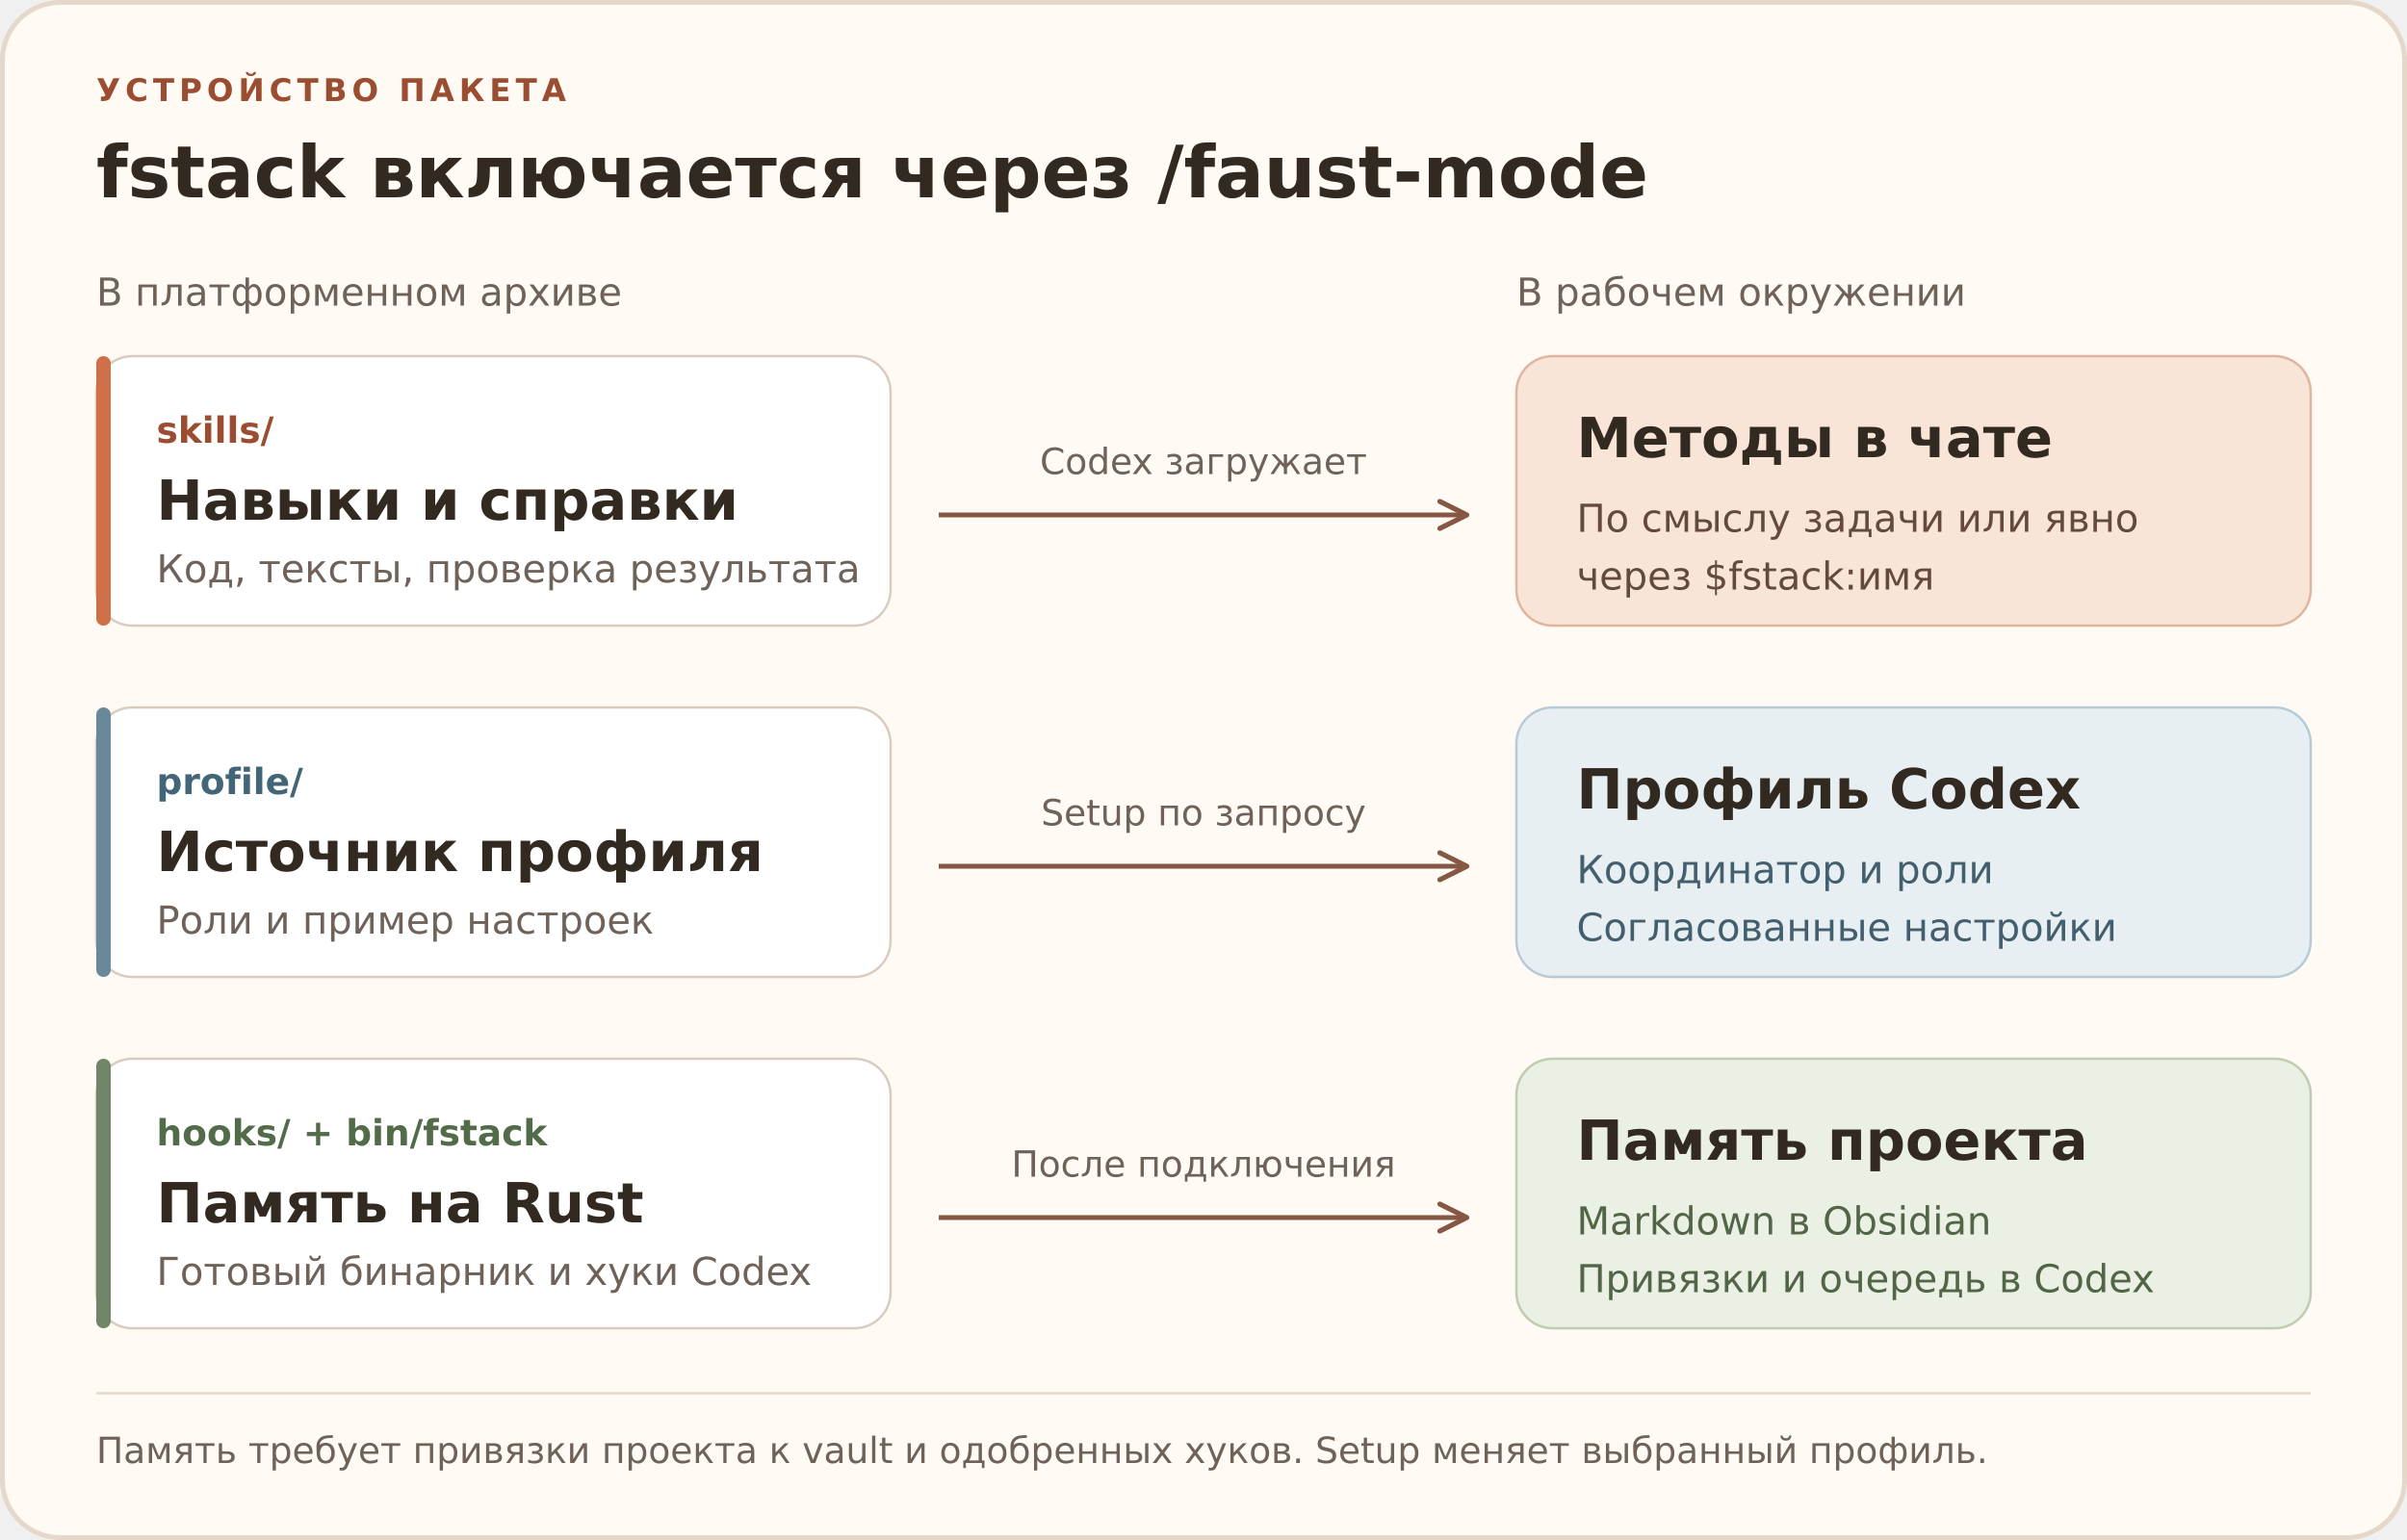
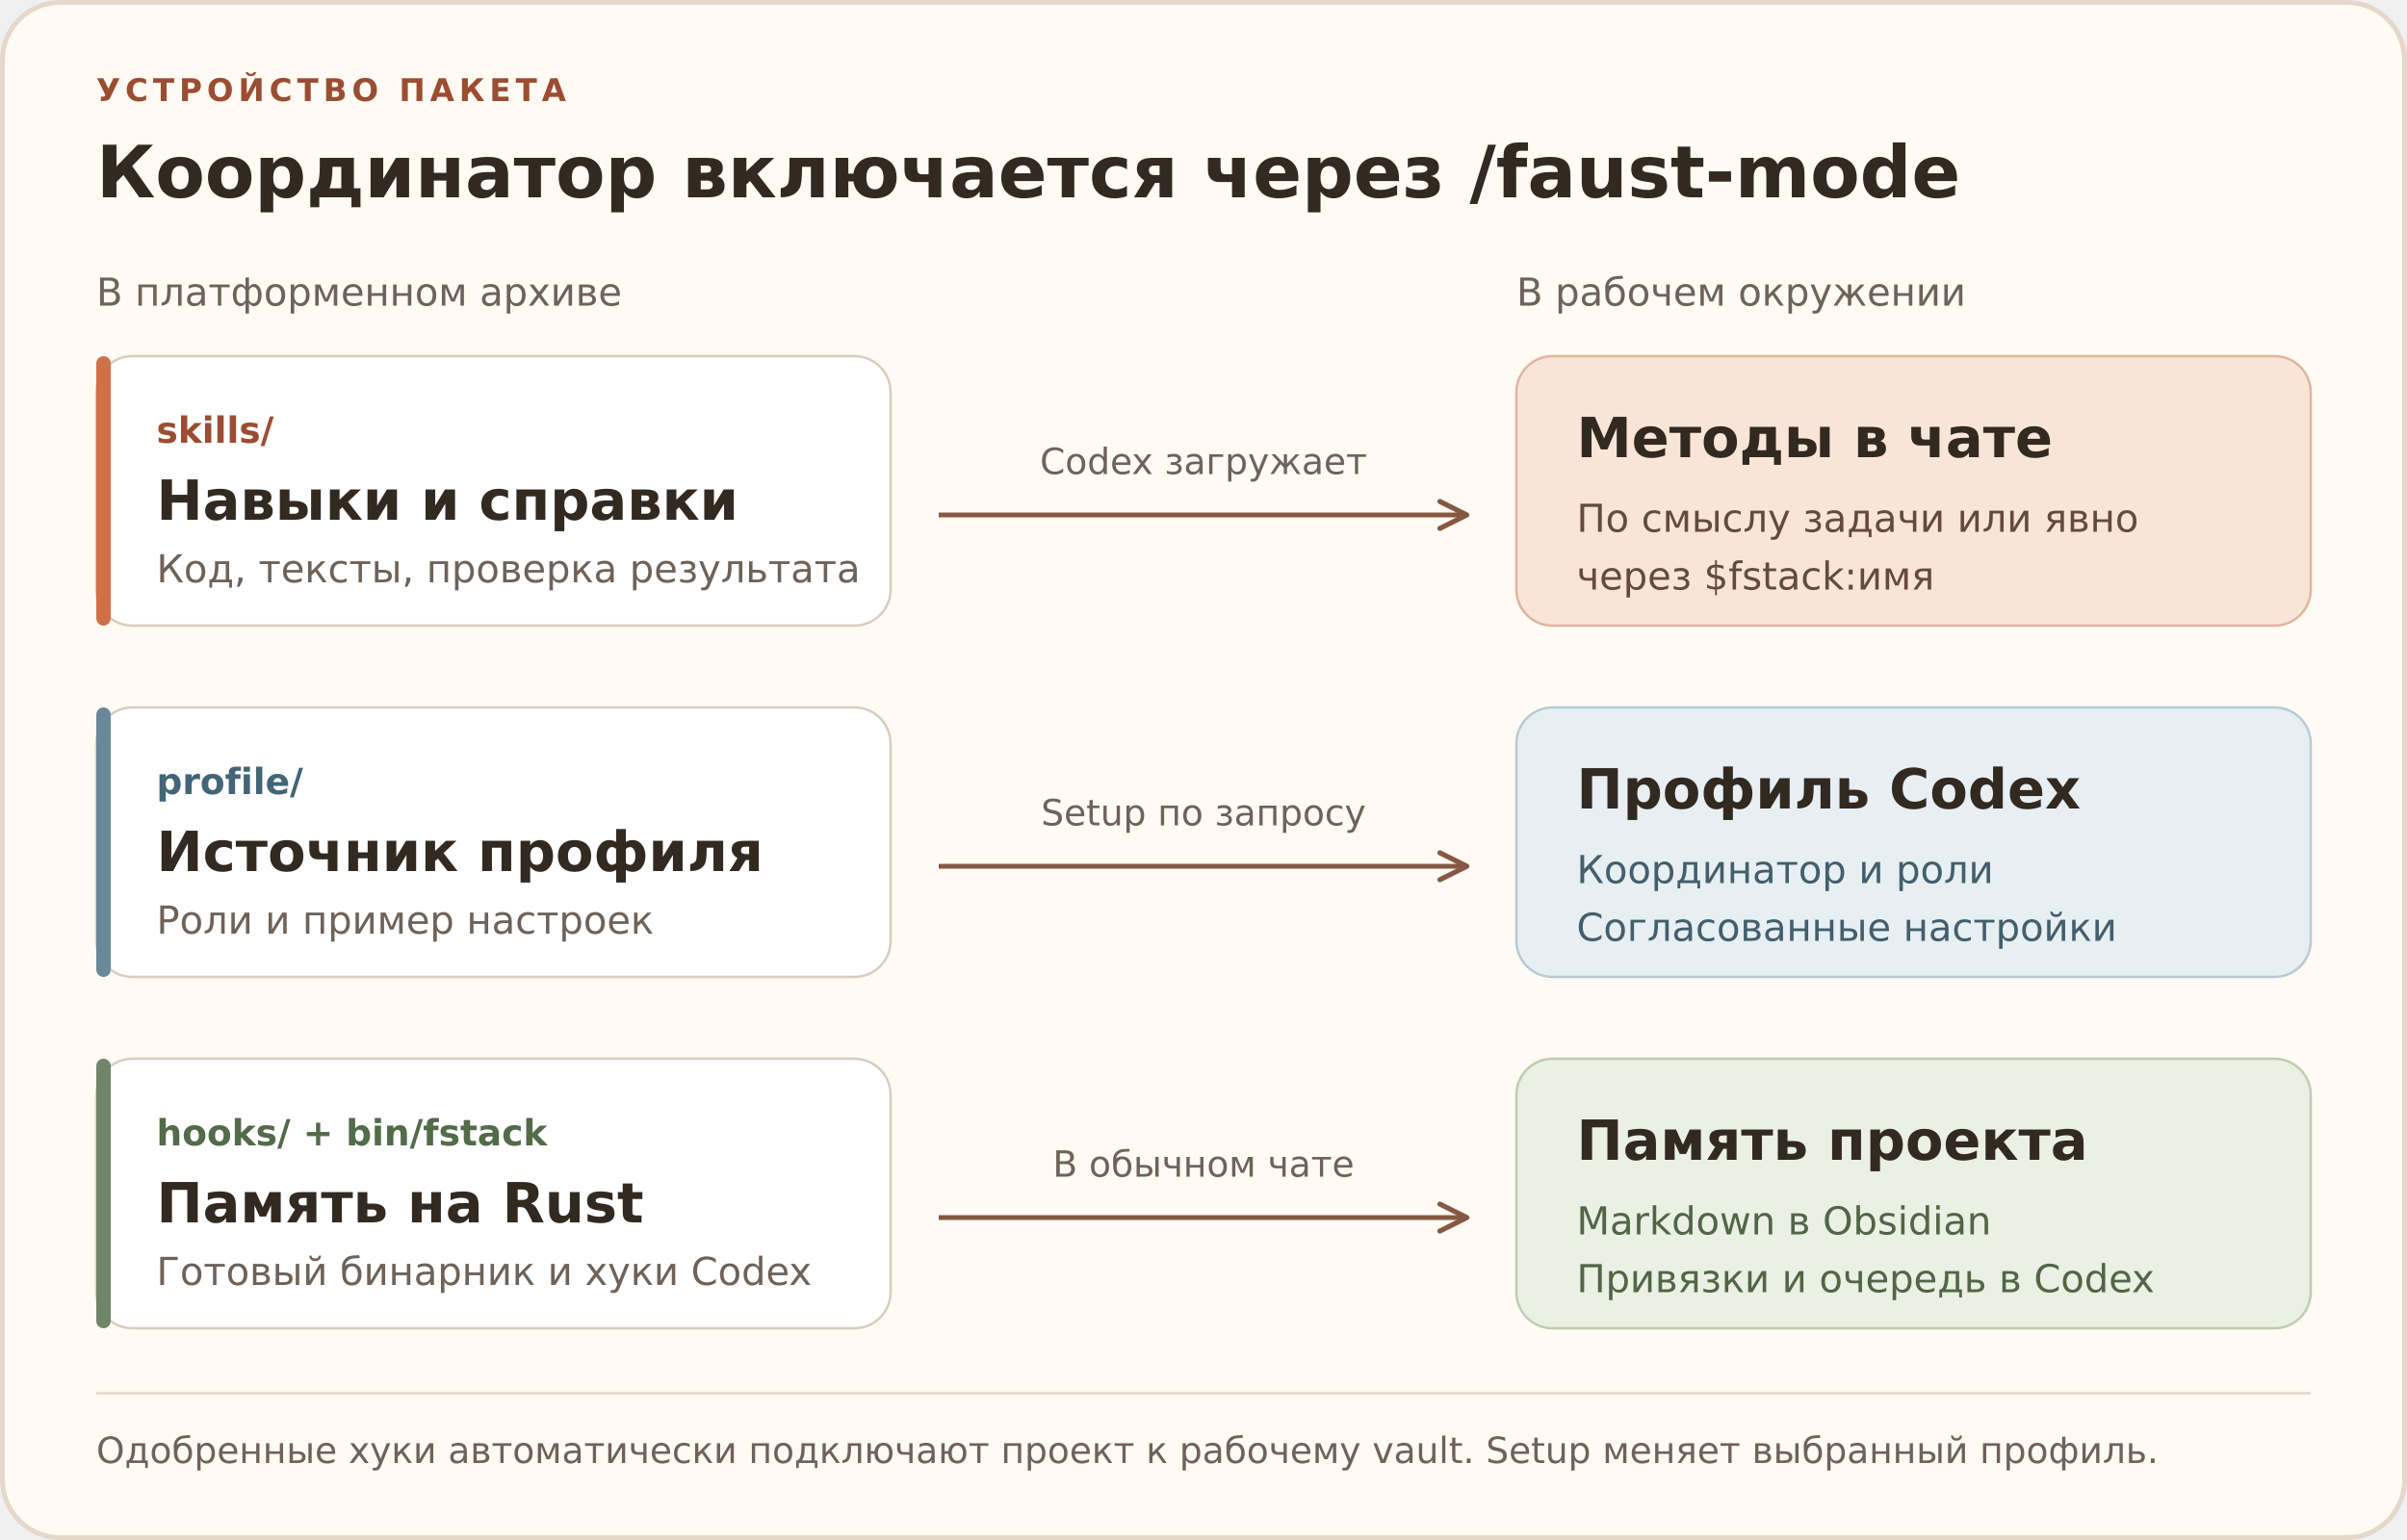
<svg xmlns="http://www.w3.org/2000/svg" width="1000" height="640" viewBox="0 0 1000 640" role="img" aria-labelledby="title desc">
  <defs>
    <marker id="arrow" viewBox="0 0 10 10" refX="8" refY="5" markerWidth="7" markerHeight="7" orient="auto-start-reverse">
      <path d="M 1 1 L 9 5 L 1 9" fill="none" stroke="#865843" stroke-width="1.5" stroke-linecap="round" stroke-linejoin="round" />
    </marker>
  </defs>
  <rect x="1" y="1" width="998" height="638" rx="24" fill="#fffaf3" stroke="#e5d7c9" stroke-width="2" />
  <g font-family="DejaVu Sans, sans-serif">
    <text x="40" y="42" fill="#9b4d31" font-size="13" font-weight="700" letter-spacing="2">УСТРОЙСТВО ПАКЕТА</text>
-     <text x="40" y="82" fill="#322921" font-size="30" font-weight="700">fstack включается через /faust-mode</text>
+     <text x="40" y="82" fill="#322921" font-size="30" font-weight="700">Координатор включается через /faust-mode</text>
    <text x="40" y="127" fill="#6e6259" font-size="16">В платформенном архиве</text>
    <text x="630" y="127" fill="#6e6259" font-size="16">В рабочем окружении</text>
    <rect x="40" y="148" width="330" height="112" rx="15" fill="#ffffff" stroke="#d9ccbf" />
    <rect x="40" y="148" width="6" height="112" rx="3" fill="#cf7048" />
    <text x="65" y="184" fill="#9b4d31" font-size="15" font-weight="700">skills/</text>
    <text x="65" y="216" fill="#322921" font-size="23" font-weight="700">Навыки и справки</text>
    <text x="65" y="242" fill="#6e6259" font-size="16">Код, тексты, проверка результата</text>
    <path d="M 390 214 H 608" fill="none" stroke="#865843" stroke-width="2" marker-end="url(#arrow)" />
    <text x="500" y="197" fill="#6e6259" font-size="15" text-anchor="middle">Codex загружает</text>
    <rect x="630" y="148" width="330" height="112" rx="15" fill="#f9e5d8" stroke="#dfb59d" />
    <text x="655" y="190" fill="#322921" font-size="23" font-weight="700">Методы в чате</text>
    <text x="655" y="221" fill="#644a3d" font-size="16">По смыслу задачи или явно</text>
    <text x="655" y="245" fill="#644a3d" font-size="16">через $fstack:имя</text>
    <rect x="40" y="294" width="330" height="112" rx="15" fill="#ffffff" stroke="#d9ccbf" />
    <rect x="40" y="294" width="6" height="112" rx="3" fill="#69889a" />
    <text x="65" y="330" fill="#426578" font-size="15" font-weight="700">profile/</text>
    <text x="65" y="362" fill="#322921" font-size="23" font-weight="700">Источник профиля</text>
    <text x="65" y="388" fill="#6e6259" font-size="16">Роли и пример настроек</text>
    <path d="M 390 360 H 608" fill="none" stroke="#865843" stroke-width="2" marker-end="url(#arrow)" />
    <text x="500" y="343" fill="#6e6259" font-size="15" text-anchor="middle">Setup по запросу</text>
    <rect x="630" y="294" width="330" height="112" rx="15" fill="#e7eff3" stroke="#b6cbd5" />
    <text x="655" y="336" fill="#322921" font-size="23" font-weight="700">Профиль Codex</text>
    <text x="655" y="367" fill="#435e6c" font-size="16">Координатор и роли</text>
    <text x="655" y="391" fill="#435e6c" font-size="16">Согласованные настройки</text>
    <rect x="40" y="440" width="330" height="112" rx="15" fill="#ffffff" stroke="#d9ccbf" />
    <rect x="40" y="440" width="6" height="112" rx="3" fill="#718569" />
    <text x="65" y="476" fill="#526b48" font-size="15" font-weight="700">hooks/ + bin/fstack</text>
    <text x="65" y="508" fill="#322921" font-size="23" font-weight="700">Память на Rust</text>
    <text x="65" y="534" fill="#6e6259" font-size="16">Готовый бинарник и хуки Codex</text>
    <path d="M 390 506 H 608" fill="none" stroke="#865843" stroke-width="2" marker-end="url(#arrow)" />
-     <text x="500" y="489" fill="#6e6259" font-size="15" text-anchor="middle">После подключения</text>
+     <text x="500" y="489" fill="#6e6259" font-size="15" text-anchor="middle">В обычном чате</text>
    <rect x="630" y="440" width="330" height="112" rx="15" fill="#eaf0e4" stroke="#becdb2" />
    <text x="655" y="482" fill="#322921" font-size="23" font-weight="700">Память проекта</text>
    <text x="655" y="513" fill="#526547" font-size="16">Markdown в Obsidian</text>
    <text x="655" y="537" fill="#526547" font-size="16">Привязки и очередь в Codex</text>
    <path d="M 40 579 H 960" stroke="#e5d7c9" />
-     <text x="40" y="608" fill="#6e6259" font-size="15">Память требует привязки проекта к vault и одобренных хуков. Setup меняет выбранный профиль.</text>
+     <text x="40" y="608" fill="#6e6259" font-size="15">Одобренные хуки автоматически подключают проект к рабочему vault. Setup меняет выбранный профиль.</text>
  </g>
</svg>
